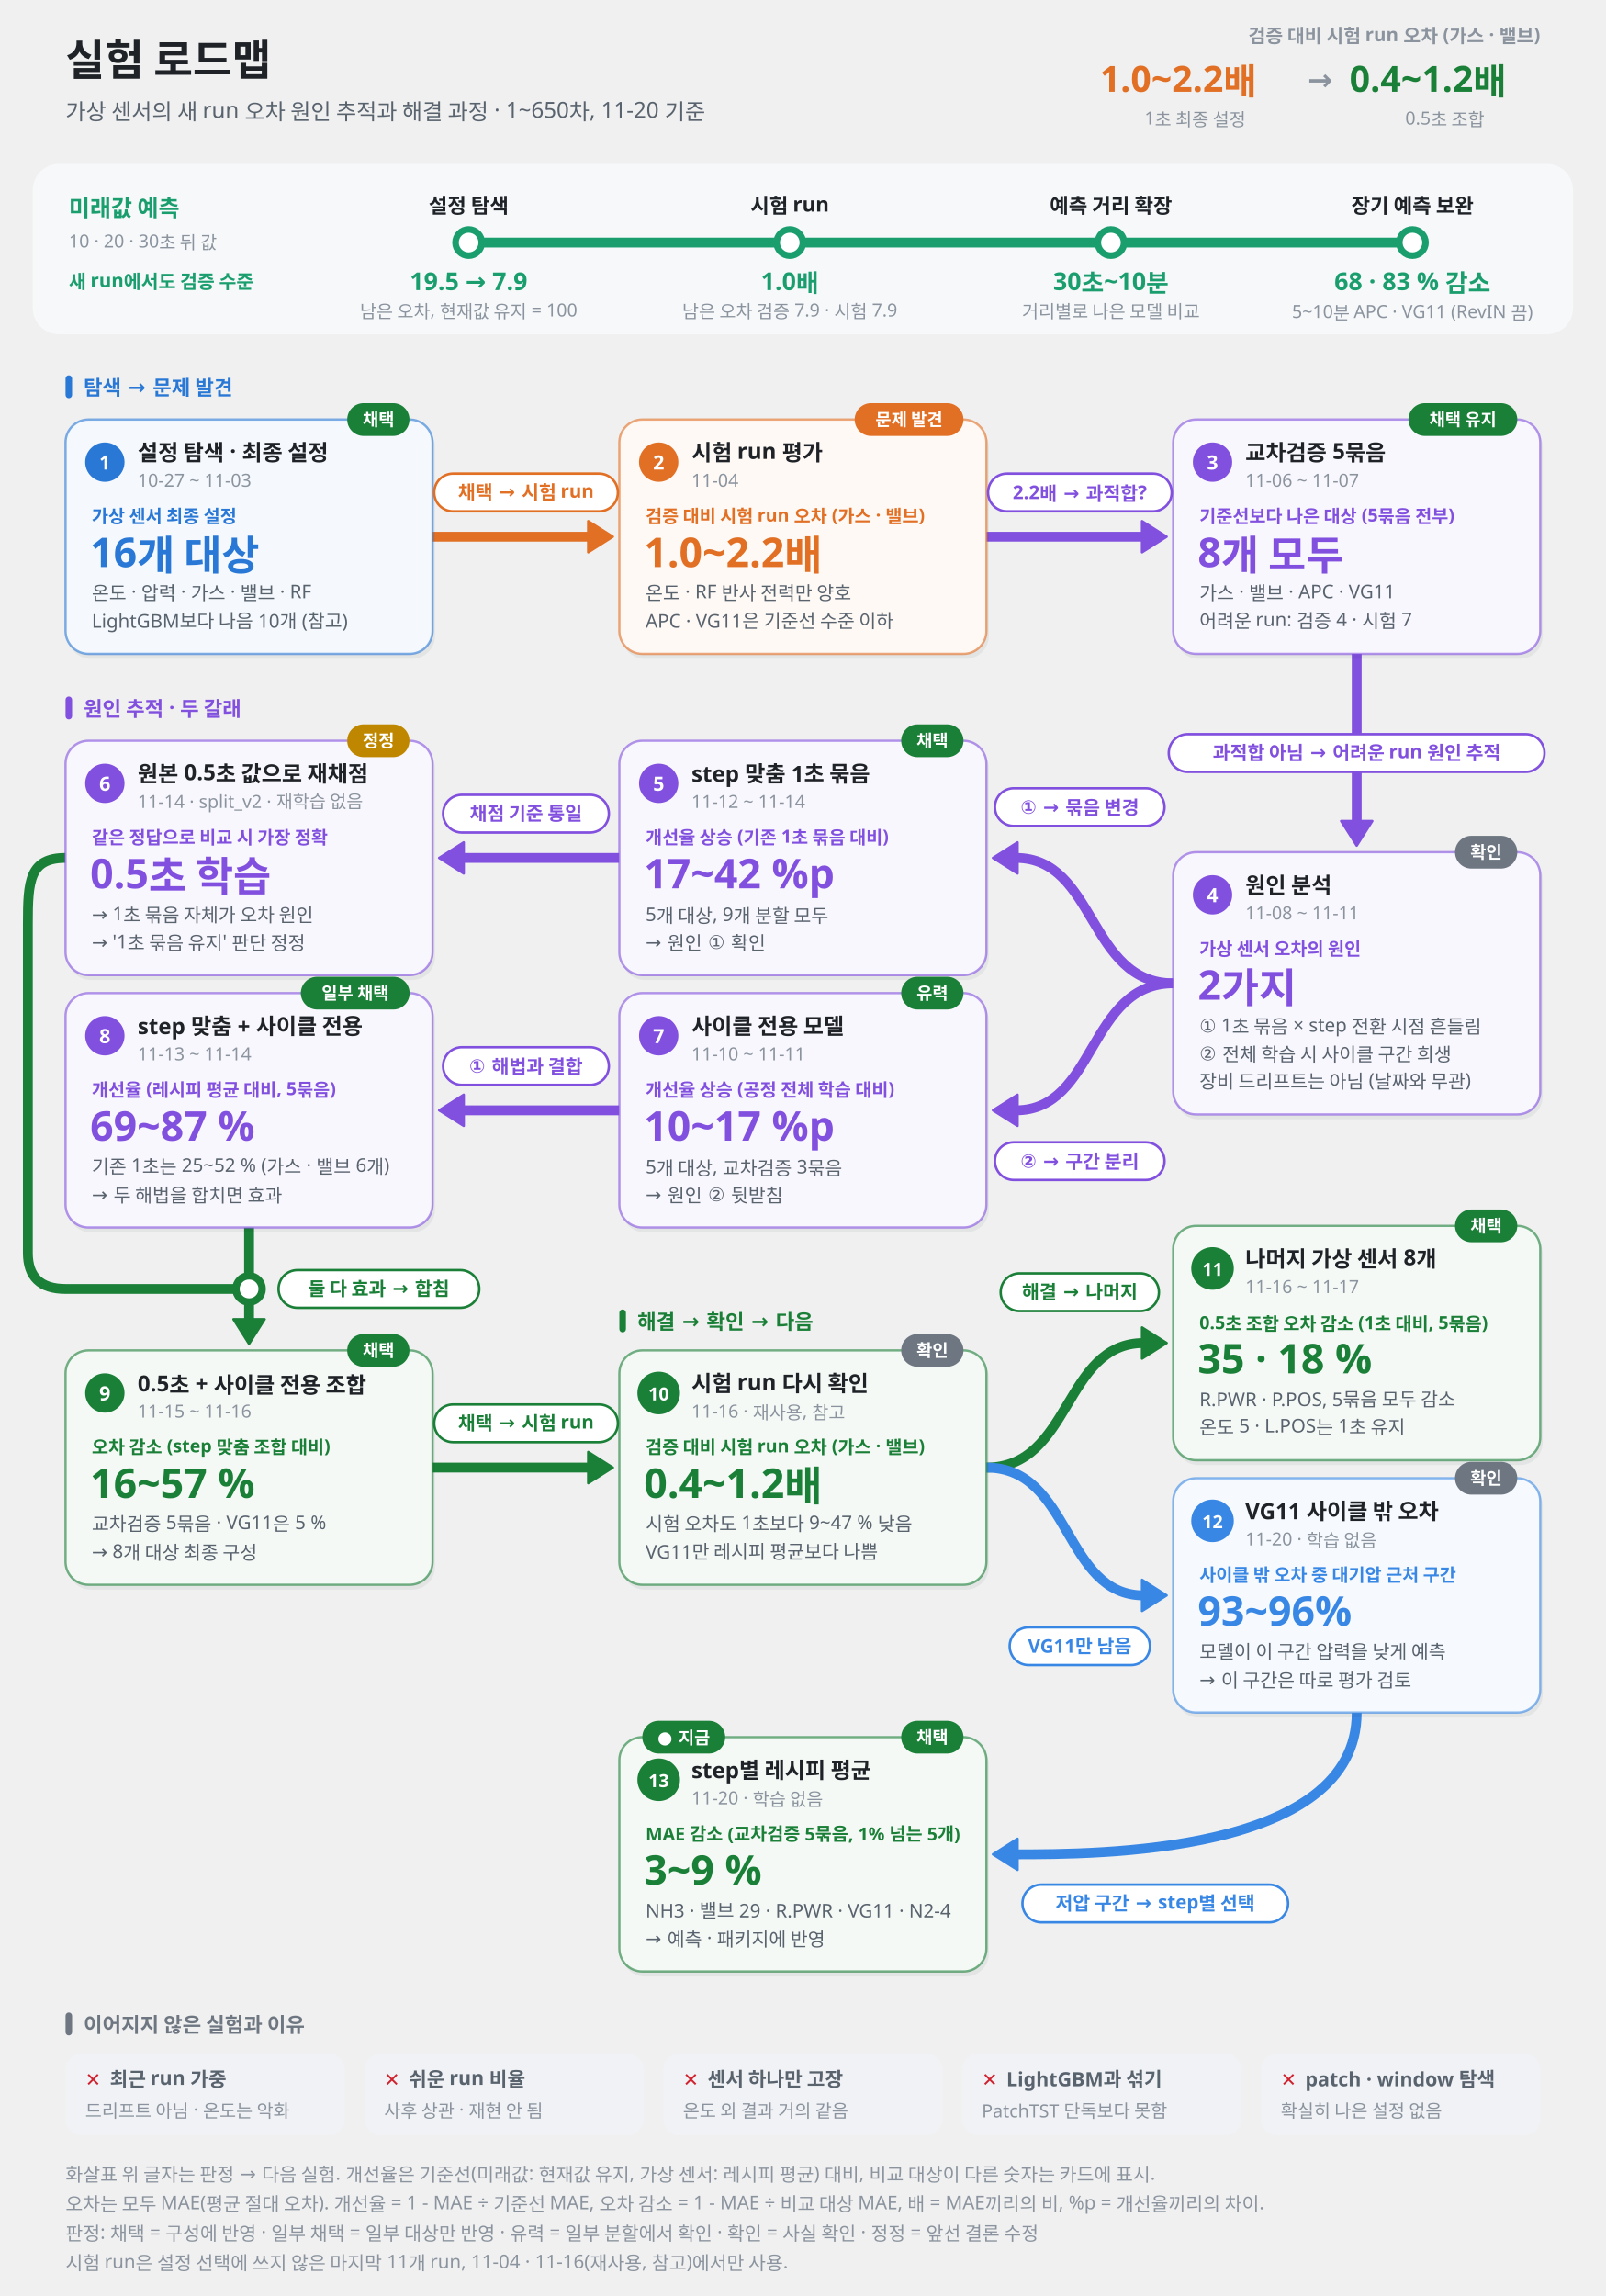
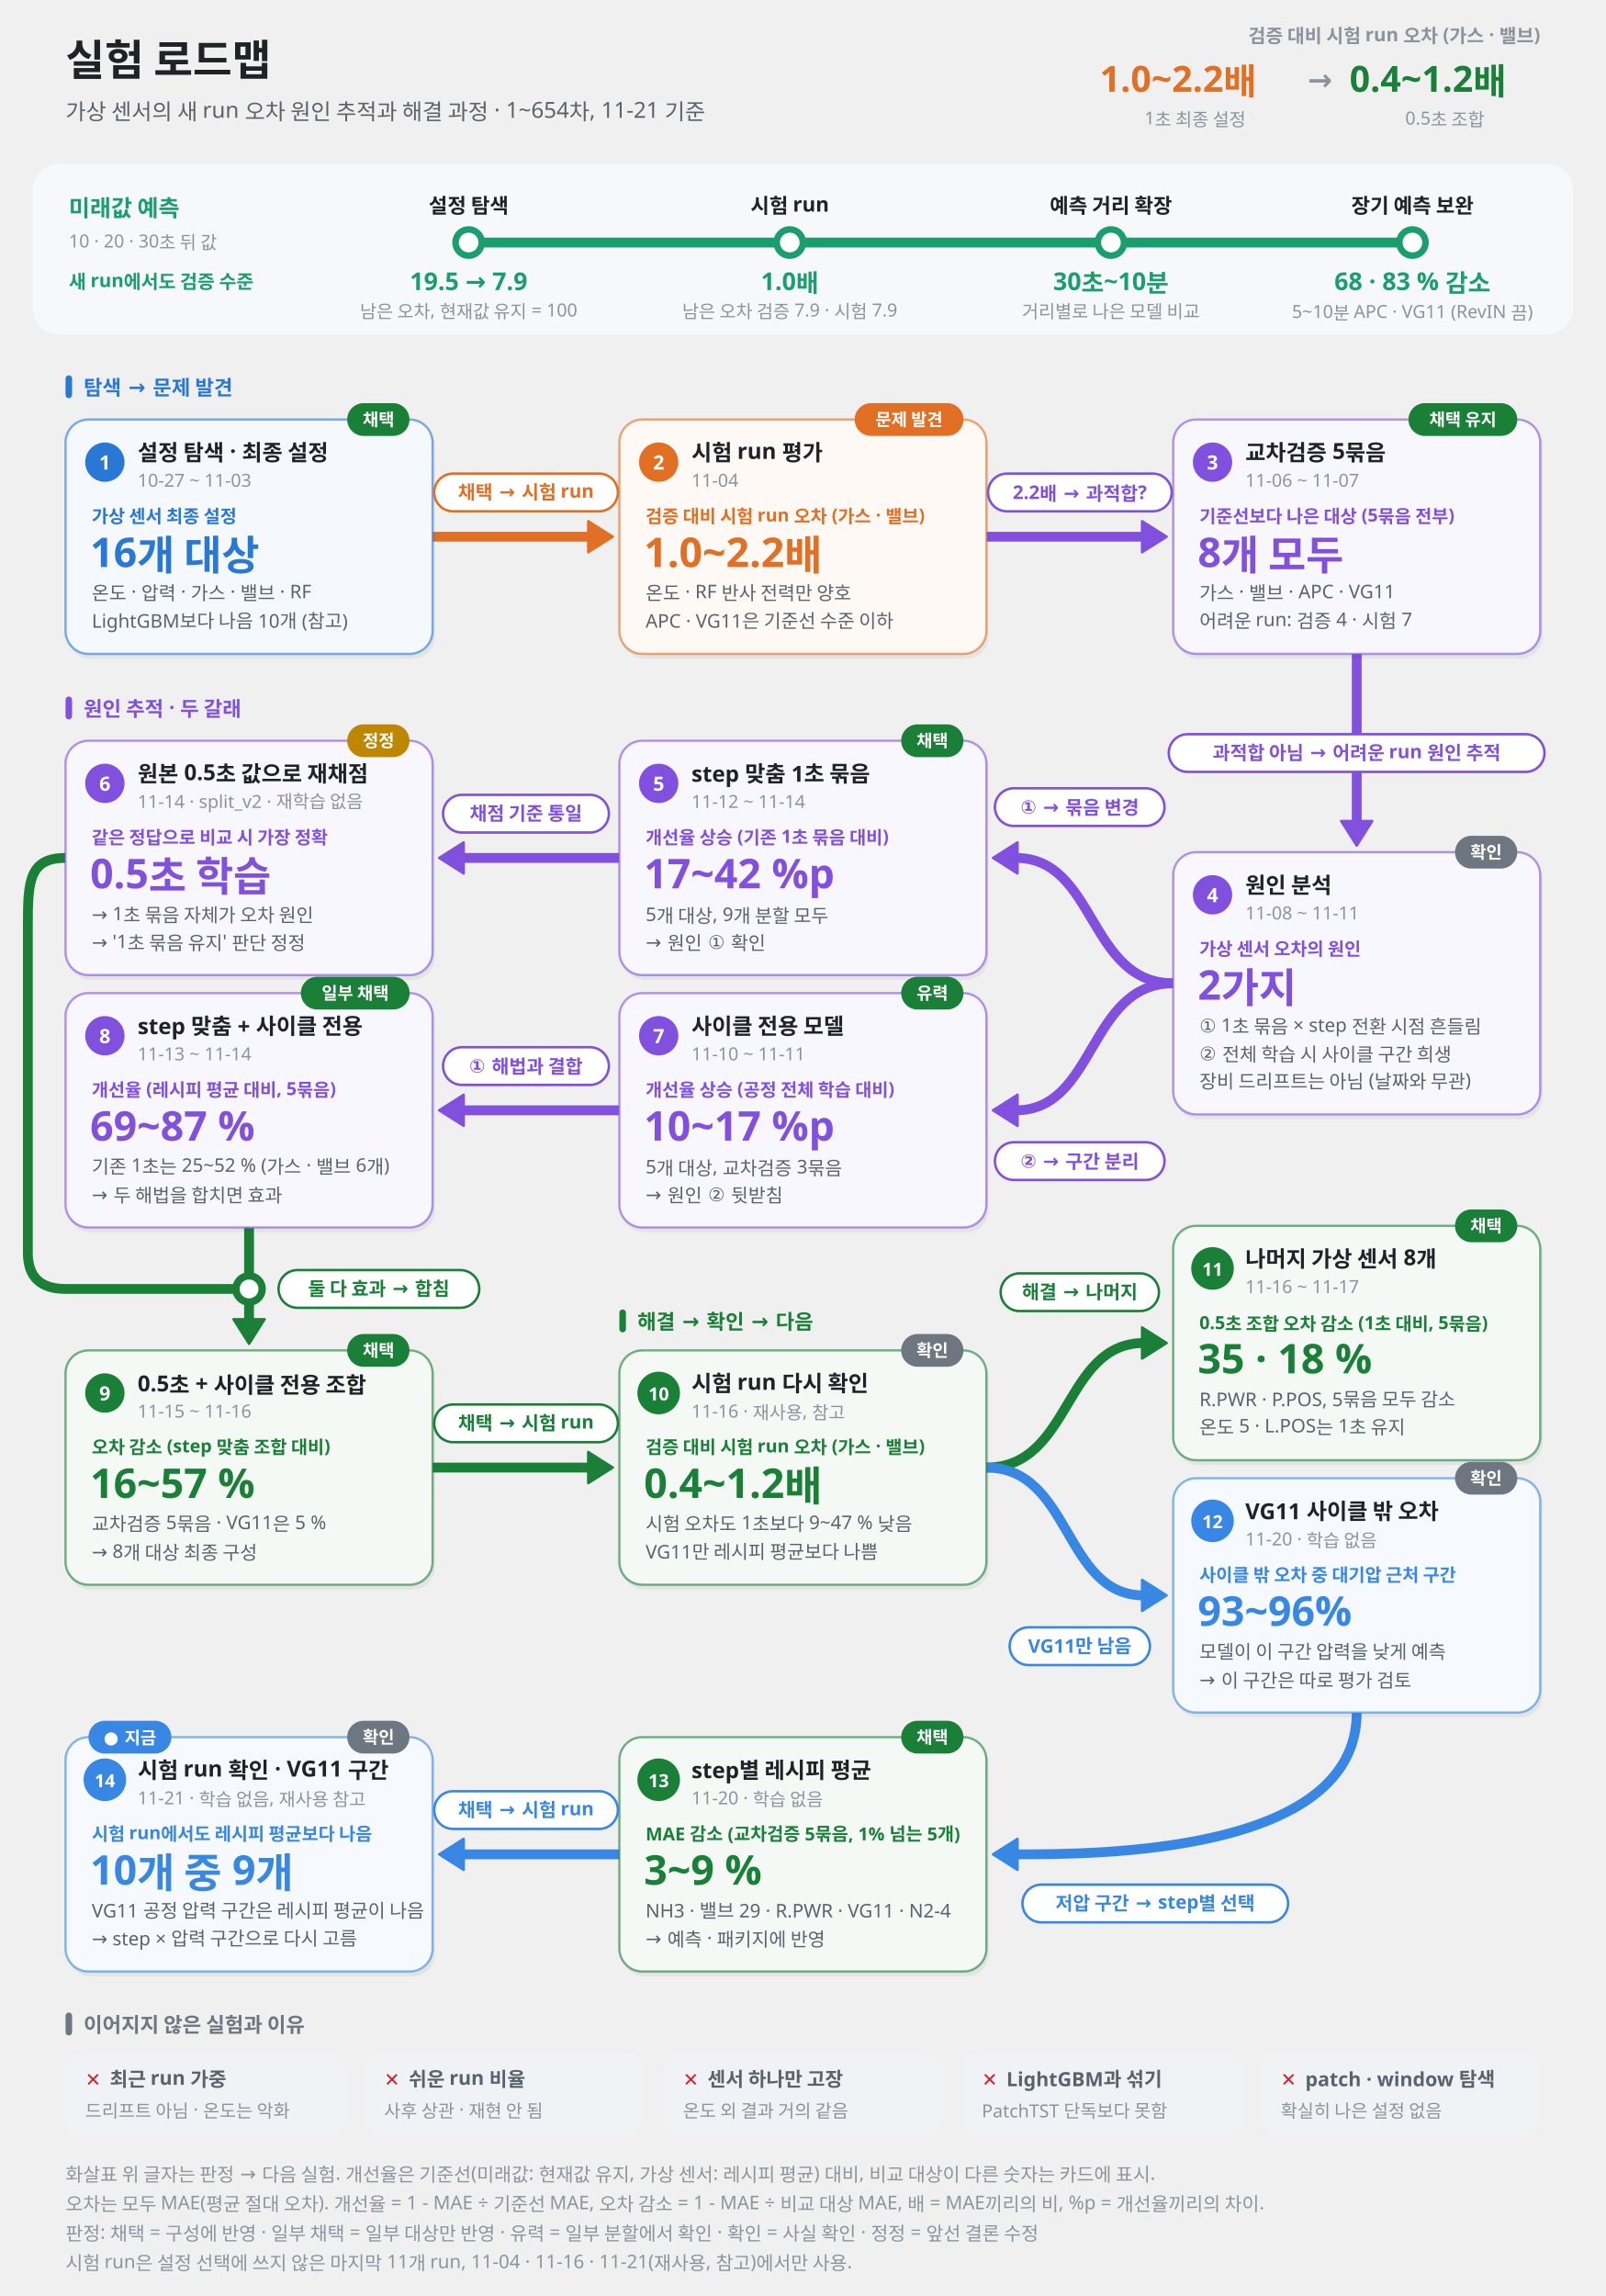
- <svg xmlns="http://www.w3.org/2000/svg" width="980" height="1401" viewBox="0 0 980 1401" role="img" aria-label="실험 로드맵: 가상 센서의 검증 대비 시험 run 오차를 1.0~2.2배에서 0.4~1.2배로 줄이기까지 (1~650차)" font-family="'Pretendard','Apple SD Gothic Neo','Malgun Gothic','Noto Sans KR',system-ui,sans-serif">
+ <svg xmlns="http://www.w3.org/2000/svg" width="980" height="1401" viewBox="0 0 980 1401" role="img" aria-label="실험 로드맵: 가상 센서의 검증 대비 시험 run 오차를 1.0~2.2배에서 0.4~1.2배로 줄이기까지 (1~654차)" font-family="'Pretendard','Apple SD Gothic Neo','Malgun Gothic','Noto Sans KR',system-ui,sans-serif">
  <text x="40.0" y="46.0" font-size="26" font-weight="800" fill="#1f2328" text-anchor="start">실험 로드맵</text>
-   <text x="40.0" y="73.0" font-size="13.5" font-weight="400" fill="#59636e" text-anchor="start">가상 센서의 새 run 오차 원인 추적과 해결 과정 · 1~650차, 11-20 기준</text>
+   <text x="40.0" y="73.0" font-size="13.5" font-weight="400" fill="#59636e" text-anchor="start">가상 센서의 새 run 오차 원인 추적과 해결 과정 · 1~654차, 11-21 기준</text>
  <text x="940.0" y="26.0" font-size="11.5" font-weight="700" fill="#8b949e" text-anchor="end">검증 대비 시험 run 오차 (가스 · 밸브)</text>
  <text x="671.2" y="56.0" font-size="22" font-weight="800" fill="#e16f24" text-anchor="start">1.0~2.2배</text>
  <text x="805.6" y="55.0" font-size="18" font-weight="700" fill="#8b949e" text-anchor="middle">→</text>
  <text x="823.6" y="56.0" font-size="22" font-weight="800" fill="#1a7f37" text-anchor="start">0.4~1.2배</text>
  <text x="729.4" y="76.0" font-size="11" font-weight="400" fill="#8b949e" text-anchor="middle">1초 최종 설정</text>
  <text x="881.8" y="76.0" font-size="11" font-weight="400" fill="#8b949e" text-anchor="middle">0.5초 조합</text>
  <rect x="20" y="100" width="940" height="104" rx="16" fill="#f6f8fa" />
  <text x="42.0" y="132.0" font-size="14" font-weight="800" fill="#1a9e6e" text-anchor="start">미래값 예측</text>
  <text x="42.0" y="151.0" font-size="11" font-weight="400" fill="#8b949e" text-anchor="start">10 · 20 · 30초 뒤 값</text>
  <text x="42.0" y="176.0" font-size="11.5" font-weight="700" fill="#1a9e6e" text-anchor="start">새 run에서도 검증 수준</text>
  <line x1="286" y1="148" x2="862" y2="148" stroke="#1a9e6e" stroke-width="6" stroke-linecap="round" />
  <circle cx="286" cy="148" r="8" fill="#ffffff" stroke="#1a9e6e" stroke-width="4" />
  <text x="286.0" y="130.0" font-size="12.5" font-weight="700" fill="#1f2328" text-anchor="middle">설정 탐색</text>
  <text x="286.0" y="177.0" font-size="15" font-weight="800" fill="#1a9e6e" text-anchor="middle">19.5 → 7.9</text>
  <text x="286.0" y="194.0" font-size="11" font-weight="400" fill="#8b949e" text-anchor="middle">남은 오차, 현재값 유지 = 100</text>
  <circle cx="482" cy="148" r="8" fill="#ffffff" stroke="#1a9e6e" stroke-width="4" />
  <text x="482.0" y="130.0" font-size="12.5" font-weight="700" fill="#1f2328" text-anchor="middle">시험 run</text>
  <text x="482.0" y="177.0" font-size="15" font-weight="800" fill="#1a9e6e" text-anchor="middle">1.0배</text>
  <text x="482.0" y="194.0" font-size="11" font-weight="400" fill="#8b949e" text-anchor="middle">남은 오차 검증 7.9 · 시험 7.9</text>
  <circle cx="678" cy="148" r="8" fill="#ffffff" stroke="#1a9e6e" stroke-width="4" />
  <text x="678.0" y="130.0" font-size="12.5" font-weight="700" fill="#1f2328" text-anchor="middle">예측 거리 확장</text>
  <text x="678.0" y="177.0" font-size="15" font-weight="800" fill="#1a9e6e" text-anchor="middle">30초~10분</text>
  <text x="678.0" y="194.0" font-size="11" font-weight="400" fill="#8b949e" text-anchor="middle">거리별로 나은 모델 비교</text>
  <circle cx="862" cy="148" r="8" fill="#ffffff" stroke="#1a9e6e" stroke-width="4" />
  <text x="862.0" y="130.0" font-size="12.5" font-weight="700" fill="#1f2328" text-anchor="middle">장기 예측 보완</text>
  <text x="862.0" y="177.0" font-size="15" font-weight="800" fill="#1a9e6e" text-anchor="middle">68 · 83 % 감소</text>
  <text x="862.0" y="194.0" font-size="11" font-weight="400" fill="#8b949e" text-anchor="middle">5~10분 APC · VG11 (RevIN 끔)</text>
  <rect x="40" y="229" width="4" height="14" rx="2" fill="#2a78d6" />
  <text x="51.0" y="241.0" font-size="12.5" font-weight="800" fill="#2a78d6" text-anchor="start">탐색 → 문제 발견</text>
  <rect x="40" y="425" width="4" height="14" rx="2" fill="#8250df" />
  <text x="51.0" y="437.0" font-size="12.5" font-weight="800" fill="#8250df" text-anchor="start">원인 추적 · 두 갈래</text>
  <rect x="378" y="799" width="4" height="14" rx="2" fill="#1a7f37" />
  <text x="389.0" y="811.0" font-size="12.5" font-weight="800" fill="#1a7f37" text-anchor="start">해결 → 확인 → 다음</text>
  <path d="M264,327.5 L360,327.5" fill="none" stroke="#e16f24" stroke-width="6" stroke-linejoin="round" stroke-linecap="butt" />
  <polygon points="374,327.5 359.0,337.0 359.0,318.0" fill="#e16f24" stroke="#e16f24" stroke-width="1.5" stroke-linejoin="round" />
  <path d="M602,327.5 L698,327.5" fill="none" stroke="#8250df" stroke-width="6" stroke-linejoin="round" stroke-linecap="butt" />
  <polygon points="712,327.5 697.0,337.0 697.0,318.0" fill="#8250df" stroke="#8250df" stroke-width="1.5" stroke-linejoin="round" />
  <path d="M828.0,399 L828.0,502" fill="none" stroke="#8250df" stroke-width="6" stroke-linejoin="round" stroke-linecap="butt" />
  <polygon points="828.0,516 818.5,501.0 837.5,501.0" fill="#8250df" stroke="#8250df" stroke-width="1.5" stroke-linejoin="round" />
  <path d="M716,600.0 C664,600.0 669,523.5 620,523.5" fill="none" stroke="#8250df" stroke-width="6" stroke-linejoin="round" stroke-linecap="butt" />
  <polygon points="606,523.5 621.0,514.0 621.0,533.0" fill="#8250df" stroke="#8250df" stroke-width="1.5" stroke-linejoin="round" />
  <path d="M378,523.5 L282,523.5" fill="none" stroke="#8250df" stroke-width="6" stroke-linejoin="round" stroke-linecap="butt" />
  <polygon points="268,523.5 283.0,514.0 283.0,533.0" fill="#8250df" stroke="#8250df" stroke-width="1.5" stroke-linejoin="round" />
  <path d="M716,600.0 C664,600.0 669,677.5 620,677.5" fill="none" stroke="#8250df" stroke-width="6" stroke-linejoin="round" stroke-linecap="butt" />
  <polygon points="606,677.5 621.0,668.0 621.0,687.0" fill="#8250df" stroke="#8250df" stroke-width="1.5" stroke-linejoin="round" />
  <path d="M378,677.5 L282,677.5" fill="none" stroke="#8250df" stroke-width="6" stroke-linejoin="round" stroke-linecap="butt" />
  <polygon points="268,677.5 283.0,668.0 283.0,687.0" fill="#8250df" stroke="#8250df" stroke-width="1.5" stroke-linejoin="round" />
  <path d="M40,523.5 C18,523.5 17,537.5 17,563.5 L17,764.5 Q17,786.5 40,786.5 L152.0,786.5" fill="none" stroke="#1a7f37" stroke-width="6" stroke-linejoin="round" stroke-linecap="butt" />
  <path d="M152.0,749 L152.0,806" fill="none" stroke="#1a7f37" stroke-width="6" stroke-linejoin="round" stroke-linecap="butt" />
  <polygon points="152.0,820 142.5,805.0 161.5,805.0" fill="#1a7f37" stroke="#1a7f37" stroke-width="1.5" stroke-linejoin="round" />
  <circle cx="152.0" cy="786.5" r="8" fill="#ffffff" stroke="#1a7f37" stroke-width="4.5" />
  <path d="M264,895.5 L360,895.5" fill="none" stroke="#1a7f37" stroke-width="6" stroke-linejoin="round" stroke-linecap="butt" />
  <polygon points="374,895.5 359.0,905.0 359.0,886.0" fill="#1a7f37" stroke="#1a7f37" stroke-width="1.5" stroke-linejoin="round" />
  <path d="M602,895.5 C654,895.5 649,819.5 698,819.5" fill="none" stroke="#1a7f37" stroke-width="6" stroke-linejoin="round" stroke-linecap="butt" />
  <polygon points="712,819.5 697.0,829.0 697.0,810.0" fill="#1a7f37" stroke="#1a7f37" stroke-width="1.5" stroke-linejoin="round" />
  <path d="M602,895.5 C654,895.5 649,973.5 698,973.5" fill="none" stroke="#3987e5" stroke-width="6" stroke-linejoin="round" stroke-linecap="butt" />
  <polygon points="712,973.5 697.0,983.0 697.0,964.0" fill="#3987e5" stroke="#3987e5" stroke-width="1.5" stroke-linejoin="round" />
  <path d="M828.0,1045 C828.0,1131.5 669,1131.5 620,1131.5" fill="none" stroke="#3987e5" stroke-width="6" stroke-linejoin="round" stroke-linecap="butt" />
  <polygon points="606,1131.5 621.0,1122.0 621.0,1141.0" fill="#3987e5" stroke="#3987e5" stroke-width="1.5" stroke-linejoin="round" />
+   <path d="M378,1131.5 L282,1131.5" fill="none" stroke="#3987e5" stroke-width="6" stroke-linejoin="round" stroke-linecap="butt" />
+   <polygon points="268,1131.5 283.0,1122.0 283.0,1141.0" fill="#3987e5" stroke="#3987e5" stroke-width="1.5" stroke-linejoin="round" />
  <rect x="41.5" y="259" width="224" height="143" rx="14" fill="#1f2328" fill-opacity="0.06" />
  <rect x="40" y="256" width="224" height="143" rx="14" fill="#ffffff" stroke="#2a78d6" stroke-opacity="0.6" stroke-width="1.4" />
  <rect x="40" y="256" width="224" height="143" rx="14" fill="#2a78d6" fill-opacity="0.045" />
  <circle cx="64" cy="282" r="12" fill="#2a78d6" />
  <text x="64.0" y="286.5" font-size="12" font-weight="800" fill="#ffffff" text-anchor="middle">1</text>
  <text x="84.0" y="281.0" font-size="13.5" font-weight="700" fill="#1f2328" text-anchor="start">설정 탐색 · 최종 설정</text>
  <text x="84.0" y="297.0" font-size="11" font-weight="400" fill="#8b949e" text-anchor="start">10-27 ~ 11-03</text>
  <text x="56.0" y="319.0" font-size="11" font-weight="700" fill="#2a78d6" text-anchor="start">가상 센서 최종 설정</text>
  <text x="55.0" y="346.0" font-size="25" font-weight="800" fill="#2a78d6" text-anchor="start">16개 대상</text>
  <text x="56.0" y="366.0" font-size="11.5" font-weight="400" fill="#59636e" text-anchor="start">온도 · 압력 · 가스 · 밸브 · RF</text>
  <text x="56.0" y="383.0" font-size="11.5" font-weight="400" fill="#59636e" text-anchor="start">LightGBM보다 나음 10개 (참고)</text>
  <rect x="211.9" y="246" width="38.0" height="20" rx="10" fill="#1a7f37" />
  <text x="231.0" y="259.8" font-size="10.5" font-weight="700" fill="#ffffff" text-anchor="middle">채택</text>
  <rect x="379.5" y="259" width="224" height="143" rx="14" fill="#1f2328" fill-opacity="0.06" />
  <rect x="378" y="256" width="224" height="143" rx="14" fill="#ffffff" stroke="#e16f24" stroke-opacity="0.6" stroke-width="1.4" />
  <rect x="378" y="256" width="224" height="143" rx="14" fill="#e16f24" fill-opacity="0.045" />
  <circle cx="402" cy="282" r="12" fill="#e16f24" />
  <text x="402.0" y="286.5" font-size="12" font-weight="800" fill="#ffffff" text-anchor="middle">2</text>
  <text x="422.0" y="281.0" font-size="13.5" font-weight="700" fill="#1f2328" text-anchor="start">시험 run 평가</text>
  <text x="422.0" y="297.0" font-size="11" font-weight="400" fill="#8b949e" text-anchor="start">11-04</text>
  <text x="394.0" y="319.0" font-size="11" font-weight="700" fill="#e16f24" text-anchor="start">검증 대비 시험 run 오차 (가스 · 밸브)</text>
  <text x="393.0" y="346.0" font-size="25" font-weight="800" fill="#e16f24" text-anchor="start">1.0~2.2배</text>
  <text x="394.0" y="366.0" font-size="11.5" font-weight="400" fill="#59636e" text-anchor="start">온도 · RF 반사 전력만 양호</text>
  <text x="394.0" y="383.0" font-size="11.5" font-weight="400" fill="#59636e" text-anchor="start">APC · VG11은 기준선 수준 이하</text>
  <rect x="521.6" y="246" width="66.4" height="20" rx="10" fill="#e16f24" />
  <text x="554.8" y="259.8" font-size="10.5" font-weight="700" fill="#ffffff" text-anchor="middle">문제 발견</text>
  <rect x="717.5" y="259" width="224" height="143" rx="14" fill="#1f2328" fill-opacity="0.06" />
  <rect x="716" y="256" width="224" height="143" rx="14" fill="#ffffff" stroke="#8250df" stroke-opacity="0.6" stroke-width="1.4" />
  <rect x="716" y="256" width="224" height="143" rx="14" fill="#8250df" fill-opacity="0.045" />
  <circle cx="740" cy="282" r="12" fill="#8250df" />
  <text x="740.0" y="286.5" font-size="12" font-weight="800" fill="#ffffff" text-anchor="middle">3</text>
  <text x="760.0" y="281.0" font-size="13.5" font-weight="700" fill="#1f2328" text-anchor="start">교차검증 5묶음</text>
  <text x="760.0" y="297.0" font-size="11" font-weight="400" fill="#8b949e" text-anchor="start">11-06 ~ 11-07</text>
  <text x="732.0" y="319.0" font-size="11" font-weight="700" fill="#8250df" text-anchor="start">기준선보다 나은 대상 (5묶음 전부)</text>
  <text x="731.0" y="346.0" font-size="25" font-weight="800" fill="#8250df" text-anchor="start">8개 모두</text>
  <text x="732.0" y="366.0" font-size="11.5" font-weight="400" fill="#59636e" text-anchor="start">가스 · 밸브 · APC · VG11</text>
  <text x="732.0" y="383.0" font-size="11.5" font-weight="400" fill="#59636e" text-anchor="start">어려운 run: 검증 4 · 시험 7</text>
  <rect x="859.6" y="246" width="66.4" height="20" rx="10" fill="#1a7f37" />
  <text x="892.8" y="259.8" font-size="10.5" font-weight="700" fill="#ffffff" text-anchor="middle">채택 유지</text>
  <rect x="717.5" y="523" width="224" height="160" rx="14" fill="#1f2328" fill-opacity="0.06" />
  <rect x="716" y="520" width="224" height="160" rx="14" fill="#ffffff" stroke="#8250df" stroke-opacity="0.6" stroke-width="1.4" />
  <rect x="716" y="520" width="224" height="160" rx="14" fill="#8250df" fill-opacity="0.045" />
  <circle cx="740" cy="546" r="12" fill="#8250df" />
  <text x="740.0" y="550.5" font-size="12" font-weight="800" fill="#ffffff" text-anchor="middle">4</text>
  <text x="760.0" y="545.0" font-size="13.5" font-weight="700" fill="#1f2328" text-anchor="start">원인 분석</text>
  <text x="760.0" y="561.0" font-size="11" font-weight="400" fill="#8b949e" text-anchor="start">11-08 ~ 11-11</text>
  <text x="732.0" y="583.0" font-size="11" font-weight="700" fill="#8250df" text-anchor="start">가상 센서 오차의 원인</text>
  <text x="731.0" y="610.0" font-size="25" font-weight="800" fill="#8250df" text-anchor="start">2가지</text>
  <text x="732.0" y="630.0" font-size="11.5" font-weight="400" fill="#59636e" text-anchor="start">① 1초 묶음 × step 전환 시점 흔들림</text>
  <text x="732.0" y="647.0" font-size="11.5" font-weight="400" fill="#59636e" text-anchor="start">② 전체 학습 시 사이클 구간 희생</text>
  <text x="732.0" y="664.0" font-size="11.5" font-weight="400" fill="#59636e" text-anchor="start">장비 드리프트는 아님 (날짜와 무관)</text>
  <rect x="888.0" y="510" width="38.0" height="20" rx="10" fill="#6e7781" />
  <text x="907.0" y="523.8" font-size="10.5" font-weight="700" fill="#ffffff" text-anchor="middle">확인</text>
  <rect x="379.5" y="455" width="224" height="143" rx="14" fill="#1f2328" fill-opacity="0.06" />
  <rect x="378" y="452" width="224" height="143" rx="14" fill="#ffffff" stroke="#8250df" stroke-opacity="0.6" stroke-width="1.4" />
  <rect x="378" y="452" width="224" height="143" rx="14" fill="#8250df" fill-opacity="0.045" />
  <circle cx="402" cy="478" r="12" fill="#8250df" />
  <text x="402.0" y="482.5" font-size="12" font-weight="800" fill="#ffffff" text-anchor="middle">5</text>
  <text x="422.0" y="477.0" font-size="13.5" font-weight="700" fill="#1f2328" text-anchor="start">step 맞춤 1초 묶음</text>
  <text x="422.0" y="493.0" font-size="11" font-weight="400" fill="#8b949e" text-anchor="start">11-12 ~ 11-14</text>
  <text x="394.0" y="515.0" font-size="11" font-weight="700" fill="#8250df" text-anchor="start">개선율 상승 (기존 1초 묶음 대비)</text>
  <text x="393.0" y="542.0" font-size="25" font-weight="800" fill="#8250df" text-anchor="start">17~42 %p</text>
  <text x="394.0" y="562.0" font-size="11.5" font-weight="400" fill="#59636e" text-anchor="start">5개 대상, 9개 분할 모두</text>
  <text x="394.0" y="579.0" font-size="11.5" font-weight="400" fill="#59636e" text-anchor="start">→ 원인 ① 확인</text>
  <rect x="550.0" y="442" width="38.0" height="20" rx="10" fill="#1a7f37" />
  <text x="569.0" y="455.8" font-size="10.5" font-weight="700" fill="#ffffff" text-anchor="middle">채택</text>
  <rect x="41.5" y="455" width="224" height="143" rx="14" fill="#1f2328" fill-opacity="0.06" />
  <rect x="40" y="452" width="224" height="143" rx="14" fill="#ffffff" stroke="#8250df" stroke-opacity="0.6" stroke-width="1.4" />
  <rect x="40" y="452" width="224" height="143" rx="14" fill="#8250df" fill-opacity="0.045" />
  <circle cx="64" cy="478" r="12" fill="#8250df" />
  <text x="64.0" y="482.5" font-size="12" font-weight="800" fill="#ffffff" text-anchor="middle">6</text>
  <text x="84.0" y="477.0" font-size="13.5" font-weight="700" fill="#1f2328" text-anchor="start">원본 0.5초 값으로 재채점</text>
  <text x="84.0" y="493.0" font-size="11" font-weight="400" fill="#8b949e" text-anchor="start">11-14 · split_v2 · 재학습 없음</text>
  <text x="56.0" y="515.0" font-size="11" font-weight="700" fill="#8250df" text-anchor="start">같은 정답으로 비교 시 가장 정확</text>
  <text x="55.0" y="542.0" font-size="25" font-weight="800" fill="#8250df" text-anchor="start">0.5초 학습</text>
  <text x="56.0" y="562.0" font-size="11.5" font-weight="400" fill="#59636e" text-anchor="start">→ 1초 묶음 자체가 오차 원인</text>
  <text x="56.0" y="579.0" font-size="11.5" font-weight="400" fill="#59636e" text-anchor="start">→ '1초 묶음 유지' 판단 정정</text>
  <rect x="211.9" y="442" width="38.0" height="20" rx="10" fill="#bf8700" />
  <text x="231.0" y="455.8" font-size="10.5" font-weight="700" fill="#ffffff" text-anchor="middle">정정</text>
  <rect x="379.5" y="609" width="224" height="143" rx="14" fill="#1f2328" fill-opacity="0.06" />
  <rect x="378" y="606" width="224" height="143" rx="14" fill="#ffffff" stroke="#8250df" stroke-opacity="0.6" stroke-width="1.4" />
  <rect x="378" y="606" width="224" height="143" rx="14" fill="#8250df" fill-opacity="0.045" />
  <circle cx="402" cy="632" r="12" fill="#8250df" />
  <text x="402.0" y="636.5" font-size="12" font-weight="800" fill="#ffffff" text-anchor="middle">7</text>
  <text x="422.0" y="631.0" font-size="13.5" font-weight="700" fill="#1f2328" text-anchor="start">사이클 전용 모델</text>
  <text x="422.0" y="647.0" font-size="11" font-weight="400" fill="#8b949e" text-anchor="start">11-10 ~ 11-11</text>
  <text x="394.0" y="669.0" font-size="11" font-weight="700" fill="#8250df" text-anchor="start">개선율 상승 (공정 전체 학습 대비)</text>
  <text x="393.0" y="696.0" font-size="25" font-weight="800" fill="#8250df" text-anchor="start">10~17 %p</text>
  <text x="394.0" y="716.0" font-size="11.5" font-weight="400" fill="#59636e" text-anchor="start">5개 대상, 교차검증 3묶음</text>
  <text x="394.0" y="733.0" font-size="11.5" font-weight="400" fill="#59636e" text-anchor="start">→ 원인 ② 뒷받침</text>
  <rect x="550.0" y="596" width="38.0" height="20" rx="10" fill="#1a7f37" />
  <text x="569.0" y="609.8" font-size="10.5" font-weight="700" fill="#ffffff" text-anchor="middle">유력</text>
  <rect x="41.5" y="609" width="224" height="143" rx="14" fill="#1f2328" fill-opacity="0.06" />
  <rect x="40" y="606" width="224" height="143" rx="14" fill="#ffffff" stroke="#8250df" stroke-opacity="0.6" stroke-width="1.4" />
  <rect x="40" y="606" width="224" height="143" rx="14" fill="#8250df" fill-opacity="0.045" />
  <circle cx="64" cy="632" r="12" fill="#8250df" />
  <text x="64.0" y="636.5" font-size="12" font-weight="800" fill="#ffffff" text-anchor="middle">8</text>
  <text x="84.0" y="631.0" font-size="13.5" font-weight="700" fill="#1f2328" text-anchor="start">step 맞춤 + 사이클 전용</text>
  <text x="84.0" y="647.0" font-size="11" font-weight="400" fill="#8b949e" text-anchor="start">11-13 ~ 11-14</text>
  <text x="56.0" y="669.0" font-size="11" font-weight="700" fill="#8250df" text-anchor="start">개선율 (레시피 평균 대비, 5묶음)</text>
  <text x="55.0" y="696.0" font-size="25" font-weight="800" fill="#8250df" text-anchor="start">69~87 %</text>
  <text x="56.0" y="716.0" font-size="11.5" font-weight="400" fill="#59636e" text-anchor="start">기존 1초는 25~52 % (가스 · 밸브 6개)</text>
  <text x="56.0" y="733.0" font-size="11.5" font-weight="400" fill="#59636e" text-anchor="start">→ 두 해법을 합치면 효과</text>
  <rect x="183.6" y="596" width="66.4" height="20" rx="10" fill="#1a7f37" />
  <text x="216.8" y="609.8" font-size="10.5" font-weight="700" fill="#ffffff" text-anchor="middle">일부 채택</text>
  <rect x="41.5" y="827" width="224" height="143" rx="14" fill="#1f2328" fill-opacity="0.06" />
  <rect x="40" y="824" width="224" height="143" rx="14" fill="#ffffff" stroke="#1a7f37" stroke-opacity="0.6" stroke-width="1.4" />
  <rect x="40" y="824" width="224" height="143" rx="14" fill="#1a7f37" fill-opacity="0.045" />
  <circle cx="64" cy="850" r="12" fill="#1a7f37" />
  <text x="64.0" y="854.5" font-size="12" font-weight="800" fill="#ffffff" text-anchor="middle">9</text>
  <text x="84.0" y="849.0" font-size="13.5" font-weight="700" fill="#1f2328" text-anchor="start">0.5초 + 사이클 전용 조합</text>
  <text x="84.0" y="865.0" font-size="11" font-weight="400" fill="#8b949e" text-anchor="start">11-15 ~ 11-16</text>
  <text x="56.0" y="887.0" font-size="11" font-weight="700" fill="#1a7f37" text-anchor="start">오차 감소 (step 맞춤 조합 대비)</text>
  <text x="55.0" y="914.0" font-size="25" font-weight="800" fill="#1a7f37" text-anchor="start">16~57 %</text>
  <text x="56.0" y="934.0" font-size="11.5" font-weight="400" fill="#59636e" text-anchor="start">교차검증 5묶음 · VG11은 5 %</text>
  <text x="56.0" y="951.0" font-size="11.5" font-weight="400" fill="#59636e" text-anchor="start">→ 8개 대상 최종 구성</text>
  <rect x="211.9" y="814" width="38.0" height="20" rx="10" fill="#1a7f37" />
  <text x="231.0" y="827.8" font-size="10.5" font-weight="700" fill="#ffffff" text-anchor="middle">채택</text>
  <rect x="379.5" y="827" width="224" height="143" rx="14" fill="#1f2328" fill-opacity="0.06" />
  <rect x="378" y="824" width="224" height="143" rx="14" fill="#ffffff" stroke="#1a7f37" stroke-opacity="0.6" stroke-width="1.4" />
  <rect x="378" y="824" width="224" height="143" rx="14" fill="#1a7f37" fill-opacity="0.045" />
  <circle cx="402" cy="850" r="13" fill="#1a7f37" />
  <text x="402.0" y="854.5" font-size="11" font-weight="800" fill="#ffffff" text-anchor="middle">10</text>
  <text x="422.0" y="849.0" font-size="13.5" font-weight="700" fill="#1f2328" text-anchor="start">시험 run 다시 확인</text>
  <text x="422.0" y="865.0" font-size="11" font-weight="400" fill="#8b949e" text-anchor="start">11-16 · 재사용, 참고</text>
  <text x="394.0" y="887.0" font-size="11" font-weight="700" fill="#1a7f37" text-anchor="start">검증 대비 시험 run 오차 (가스 · 밸브)</text>
  <text x="393.0" y="914.0" font-size="25" font-weight="800" fill="#1a7f37" text-anchor="start">0.4~1.2배</text>
  <text x="394.0" y="934.0" font-size="11.5" font-weight="400" fill="#59636e" text-anchor="start">시험 오차도 1초보다 9~47 % 낮음</text>
  <text x="394.0" y="951.0" font-size="11.5" font-weight="400" fill="#59636e" text-anchor="start">VG11만 레시피 평균보다 나쁨</text>
  <rect x="550.0" y="814" width="38.0" height="20" rx="10" fill="#6e7781" />
  <text x="569.0" y="827.8" font-size="10.5" font-weight="700" fill="#ffffff" text-anchor="middle">확인</text>
  <rect x="717.5" y="751" width="224" height="143" rx="14" fill="#1f2328" fill-opacity="0.06" />
  <rect x="716" y="748" width="224" height="143" rx="14" fill="#ffffff" stroke="#1a7f37" stroke-opacity="0.6" stroke-width="1.4" />
  <rect x="716" y="748" width="224" height="143" rx="14" fill="#1a7f37" fill-opacity="0.045" />
  <circle cx="740" cy="774" r="13" fill="#1a7f37" />
  <text x="740.0" y="778.5" font-size="11" font-weight="800" fill="#ffffff" text-anchor="middle">11</text>
  <text x="760.0" y="773.0" font-size="13.5" font-weight="700" fill="#1f2328" text-anchor="start">나머지 가상 센서 8개</text>
  <text x="760.0" y="789.0" font-size="11" font-weight="400" fill="#8b949e" text-anchor="start">11-16 ~ 11-17</text>
  <text x="732.0" y="811.0" font-size="11" font-weight="700" fill="#1a7f37" text-anchor="start">0.5초 조합 오차 감소 (1초 대비, 5묶음)</text>
  <text x="731.0" y="838.0" font-size="25" font-weight="800" fill="#1a7f37" text-anchor="start">35 · 18 %</text>
  <text x="732.0" y="858.0" font-size="11.5" font-weight="400" fill="#59636e" text-anchor="start">R.PWR · P.POS, 5묶음 모두 감소</text>
  <text x="732.0" y="875.0" font-size="11.5" font-weight="400" fill="#59636e" text-anchor="start">온도 5 · L.POS는 1초 유지</text>
  <rect x="888.0" y="738" width="38.0" height="20" rx="10" fill="#1a7f37" />
  <text x="907.0" y="751.8" font-size="10.5" font-weight="700" fill="#ffffff" text-anchor="middle">채택</text>
  <rect x="717.5" y="905" width="224" height="143" rx="14" fill="#1f2328" fill-opacity="0.06" />
  <rect x="716" y="902" width="224" height="143" rx="14" fill="#ffffff" stroke="#3987e5" stroke-opacity="0.6" stroke-width="1.4" />
  <rect x="716" y="902" width="224" height="143" rx="14" fill="#3987e5" fill-opacity="0.045" />
  <circle cx="740" cy="928" r="13" fill="#3987e5" />
  <text x="740.0" y="932.5" font-size="11" font-weight="800" fill="#ffffff" text-anchor="middle">12</text>
  <text x="760.0" y="927.0" font-size="13.5" font-weight="700" fill="#1f2328" text-anchor="start">VG11 사이클 밖 오차</text>
  <text x="760.0" y="943.0" font-size="11" font-weight="400" fill="#8b949e" text-anchor="start">11-20 · 학습 없음</text>
  <text x="732.0" y="965.0" font-size="11" font-weight="700" fill="#3987e5" text-anchor="start">사이클 밖 오차 중 대기압 근처 구간</text>
  <text x="731.0" y="992.0" font-size="25" font-weight="800" fill="#3987e5" text-anchor="start">93~96%</text>
  <text x="732.0" y="1012.0" font-size="11.5" font-weight="400" fill="#59636e" text-anchor="start">모델이 이 구간 압력을 낮게 예측</text>
  <text x="732.0" y="1029.0" font-size="11.5" font-weight="400" fill="#59636e" text-anchor="start">→ 이 구간은 따로 평가 검토</text>
  <rect x="888.0" y="892" width="38.0" height="20" rx="10" fill="#6e7781" />
  <text x="907.0" y="905.8" font-size="10.5" font-weight="700" fill="#ffffff" text-anchor="middle">확인</text>
  <rect x="379.5" y="1063" width="224" height="143" rx="14" fill="#1f2328" fill-opacity="0.06" />
  <rect x="378" y="1060" width="224" height="143" rx="14" fill="#ffffff" stroke="#1a7f37" stroke-opacity="0.6" stroke-width="1.4" />
  <rect x="378" y="1060" width="224" height="143" rx="14" fill="#1a7f37" fill-opacity="0.045" />
  <circle cx="402" cy="1086" r="13" fill="#1a7f37" />
  <text x="402.0" y="1090.5" font-size="11" font-weight="800" fill="#ffffff" text-anchor="middle">13</text>
  <text x="422.0" y="1085.0" font-size="13.5" font-weight="700" fill="#1f2328" text-anchor="start">step별 레시피 평균</text>
  <text x="422.0" y="1101.0" font-size="11" font-weight="400" fill="#8b949e" text-anchor="start">11-20 · 학습 없음</text>
  <text x="394.0" y="1123.0" font-size="11" font-weight="700" fill="#1a7f37" text-anchor="start">MAE 감소 (교차검증 5묶음, 1% 넘는 5개)</text>
  <text x="393.0" y="1150.0" font-size="25" font-weight="800" fill="#1a7f37" text-anchor="start">3~9 %</text>
  <text x="394.0" y="1170.0" font-size="11.5" font-weight="400" fill="#59636e" text-anchor="start">NH3 · 밸브 29 · R.PWR · VG11 · N2-4</text>
  <text x="394.0" y="1187.0" font-size="11.5" font-weight="400" fill="#59636e" text-anchor="start">→ 예측 · 패키지에 반영</text>
  <rect x="550.0" y="1050" width="38.0" height="20" rx="10" fill="#1a7f37" />
  <text x="569.0" y="1063.8" font-size="10.5" font-weight="700" fill="#ffffff" text-anchor="middle">채택</text>
-   <rect x="392.0" y="1050" width="50.6" height="20" rx="10" fill="#1a7f37" />
-   <text x="417.3" y="1063.8" font-size="10.5" font-weight="700" fill="#ffffff" text-anchor="middle">● 지금</text>
+   <rect x="41.5" y="1063" width="224" height="143" rx="14" fill="#1f2328" fill-opacity="0.06" />
+   <rect x="40" y="1060" width="224" height="143" rx="14" fill="#ffffff" stroke="#3987e5" stroke-opacity="0.6" stroke-width="1.4" />
+   <rect x="40" y="1060" width="224" height="143" rx="14" fill="#3987e5" fill-opacity="0.045" />
+   <circle cx="64" cy="1086" r="13" fill="#3987e5" />
+   <text x="64.0" y="1090.5" font-size="11" font-weight="800" fill="#ffffff" text-anchor="middle">14</text>
+   <text x="84.0" y="1085.0" font-size="13.5" font-weight="700" fill="#1f2328" text-anchor="start">시험 run 확인 · VG11 구간</text>
+   <text x="84.0" y="1101.0" font-size="11" font-weight="400" fill="#8b949e" text-anchor="start">11-21 · 학습 없음, 재사용 참고</text>
+   <text x="56.0" y="1123.0" font-size="11" font-weight="700" fill="#3987e5" text-anchor="start">시험 run에서도 레시피 평균보다 나음</text>
+   <text x="55.0" y="1150.0" font-size="25" font-weight="800" fill="#3987e5" text-anchor="start">10개 중 9개</text>
+   <text x="56.0" y="1170.0" font-size="11.5" font-weight="400" fill="#59636e" text-anchor="start">VG11 공정 압력 구간은 레시피 평균이 나음</text>
+   <text x="56.0" y="1187.0" font-size="11.5" font-weight="400" fill="#59636e" text-anchor="start">→ step × 압력 구간으로 다시 고름</text>
+   <rect x="211.9" y="1050" width="38.0" height="20" rx="10" fill="#6e7781" />
+   <text x="231.0" y="1063.8" font-size="10.5" font-weight="700" fill="#ffffff" text-anchor="middle">확인</text>
+   <rect x="54.0" y="1050" width="50.6" height="20" rx="10" fill="#3987e5" />
+   <text x="79.3" y="1063.8" font-size="10.5" font-weight="700" fill="#ffffff" text-anchor="middle">● 지금</text>
  <rect x="265.0" y="289.0" width="112.1" height="23" rx="11.5" fill="#ffffff" stroke="#e16f24" stroke-width="1.5" />
  <text x="321.0" y="304.5" font-size="11.5" font-weight="700" fill="#e16f24" text-anchor="middle">채택 → 시험 run</text>
  <rect x="603.0" y="289.0" width="112.1" height="23" rx="11.5" fill="#ffffff" stroke="#8250df" stroke-width="1.5" />
  <text x="659.0" y="304.5" font-size="11.5" font-weight="700" fill="#8250df" text-anchor="middle">2.2배 → 과적합?</text>
  <rect x="713.3" y="448.0" width="229.3" height="23" rx="11.5" fill="#ffffff" stroke="#8250df" stroke-width="1.5" />
  <text x="828.0" y="463.5" font-size="11.5" font-weight="700" fill="#8250df" text-anchor="middle">과적합 아님 → 어려운 run 원인 추적</text>
  <rect x="607.2" y="481.0" width="103.5" height="23" rx="11.5" fill="#ffffff" stroke="#8250df" stroke-width="1.5" />
  <text x="659.0" y="496.5" font-size="11.5" font-weight="700" fill="#8250df" text-anchor="middle">① → 묶음 변경</text>
  <rect x="607.2" y="697.0" width="103.5" height="23" rx="11.5" fill="#ffffff" stroke="#8250df" stroke-width="1.5" />
  <text x="659.0" y="712.5" font-size="11.5" font-weight="700" fill="#8250df" text-anchor="middle">② → 구간 분리</text>
  <rect x="270.4" y="485.0" width="101.2" height="23" rx="11.5" fill="#ffffff" stroke="#8250df" stroke-width="1.5" />
  <text x="321.0" y="500.5" font-size="11.5" font-weight="700" fill="#8250df" text-anchor="middle">채점 기준 통일</text>
  <rect x="270.4" y="639.0" width="101.2" height="23" rx="11.5" fill="#ffffff" stroke="#8250df" stroke-width="1.5" />
  <text x="321.0" y="654.5" font-size="11.5" font-weight="700" fill="#8250df" text-anchor="middle">① 해법과 결합</text>
  <rect x="170.0" y="775.0" width="122.5" height="23" rx="11.5" fill="#ffffff" stroke="#1a7f37" stroke-width="1.5" />
  <text x="231.2" y="790.5" font-size="11.5" font-weight="700" fill="#1a7f37" text-anchor="middle">둘 다 효과 → 합침</text>
  <rect x="265.0" y="857.0" width="112.1" height="23" rx="11.5" fill="#ffffff" stroke="#1a7f37" stroke-width="1.5" />
  <text x="321.0" y="872.5" font-size="11.5" font-weight="700" fill="#1a7f37" text-anchor="middle">채택 → 시험 run</text>
  <rect x="610.7" y="777.0" width="96.6" height="23" rx="11.5" fill="#ffffff" stroke="#1a7f37" stroke-width="1.5" />
  <text x="659.0" y="792.5" font-size="11.5" font-weight="700" fill="#1a7f37" text-anchor="middle">해결 → 나머지</text>
  <rect x="616.2" y="993.0" width="85.6" height="23" rx="11.5" fill="#ffffff" stroke="#3987e5" stroke-width="1.5" />
  <text x="659.0" y="1008.5" font-size="11.5" font-weight="700" fill="#3987e5" text-anchor="middle">VG11만 남음</text>
  <rect x="624.0" y="1150.0" width="162.1" height="23" rx="11.5" fill="#ffffff" stroke="#3987e5" stroke-width="1.5" />
  <text x="705.0" y="1165.5" font-size="11.5" font-weight="700" fill="#3987e5" text-anchor="middle">저압 구간 → step별 선택</text>
+   <rect x="265.0" y="1093.0" width="112.1" height="23" rx="11.5" fill="#ffffff" stroke="#3987e5" stroke-width="1.5" />
+   <text x="321.0" y="1108.5" font-size="11.5" font-weight="700" fill="#3987e5" text-anchor="middle">채택 → 시험 run</text>
  <rect x="40" y="1228" width="4" height="14" rx="2" fill="#6e7781" />
  <text x="51.0" y="1240.0" font-size="12.5" font-weight="800" fill="#6e7781" text-anchor="start">이어지지 않은 실험과 이유</text>
  <rect x="40.0" y="1253" width="170.4" height="50" rx="10" fill="#f0f2f5" />
  <text x="52.0" y="1273.0" font-size="11.5" font-weight="800" fill="#cf222e" text-anchor="start">✕</text>
  <text x="67.0" y="1273.0" font-size="12" font-weight="700" fill="#59636e" text-anchor="start">최근 run 가중</text>
  <text x="52.0" y="1292.0" font-size="11" font-weight="400" fill="#8b949e" text-anchor="start">드리프트 아님 · 온도는 악화</text>
  <rect x="222.4" y="1253" width="170.4" height="50" rx="10" fill="#f0f2f5" />
  <text x="234.4" y="1273.0" font-size="11.5" font-weight="800" fill="#cf222e" text-anchor="start">✕</text>
  <text x="249.4" y="1273.0" font-size="12" font-weight="700" fill="#59636e" text-anchor="start">쉬운 run 비율</text>
  <text x="234.4" y="1292.0" font-size="11" font-weight="400" fill="#8b949e" text-anchor="start">사후 상관 · 재현 안 됨</text>
  <rect x="404.8" y="1253" width="170.4" height="50" rx="10" fill="#f0f2f5" />
  <text x="416.8" y="1273.0" font-size="11.5" font-weight="800" fill="#cf222e" text-anchor="start">✕</text>
  <text x="431.8" y="1273.0" font-size="12" font-weight="700" fill="#59636e" text-anchor="start">센서 하나만 고장</text>
  <text x="416.8" y="1292.0" font-size="11" font-weight="400" fill="#8b949e" text-anchor="start">온도 외 결과 거의 같음</text>
  <rect x="587.2" y="1253" width="170.4" height="50" rx="10" fill="#f0f2f5" />
  <text x="599.2" y="1273.0" font-size="11.5" font-weight="800" fill="#cf222e" text-anchor="start">✕</text>
  <text x="614.2" y="1273.0" font-size="12" font-weight="700" fill="#59636e" text-anchor="start">LightGBM과 섞기</text>
  <text x="599.2" y="1292.0" font-size="11" font-weight="400" fill="#8b949e" text-anchor="start">PatchTST 단독보다 못함</text>
  <rect x="769.6" y="1253" width="170.4" height="50" rx="10" fill="#f0f2f5" />
  <text x="781.6" y="1273.0" font-size="11.5" font-weight="800" fill="#cf222e" text-anchor="start">✕</text>
  <text x="796.6" y="1273.0" font-size="12" font-weight="700" fill="#59636e" text-anchor="start">patch · window 탐색</text>
  <text x="781.6" y="1292.0" font-size="11" font-weight="400" fill="#8b949e" text-anchor="start">확실히 나은 설정 없음</text>
  <text x="40.0" y="1331.0" font-size="11.5" font-weight="400" fill="#8b949e" text-anchor="start">화살표 위 글자는 판정 → 다음 실험. 개선율은 기준선(미래값: 현재값 유지, 가상 센서: 레시피 평균) 대비, 비교 대상이 다른 숫자는 카드에 표시.</text>
  <text x="40.0" y="1349.0" font-size="11.5" font-weight="400" fill="#8b949e" text-anchor="start">오차는 모두 MAE(평균 절대 오차). 개선율 = 1 - MAE ÷ 기준선 MAE, 오차 감소 = 1 - MAE ÷ 비교 대상 MAE, 배 = MAE끼리의 비, %p = 개선율끼리의 차이.</text>
  <text x="40.0" y="1367.0" font-size="11.5" font-weight="400" fill="#8b949e" text-anchor="start">판정: 채택 = 구성에 반영 · 일부 채택 = 일부 대상만 반영 · 유력 = 일부 분할에서 확인 · 확인 = 사실 확인 · 정정 = 앞선 결론 수정</text>
-   <text x="40.0" y="1385.0" font-size="11.5" font-weight="400" fill="#8b949e" text-anchor="start">시험 run은 설정 선택에 쓰지 않은 마지막 11개 run, 11-04 · 11-16(재사용, 참고)에서만 사용.</text>
+   <text x="40.0" y="1385.0" font-size="11.5" font-weight="400" fill="#8b949e" text-anchor="start">시험 run은 설정 선택에 쓰지 않은 마지막 11개 run, 11-04 · 11-16 · 11-21(재사용, 참고)에서만 사용.</text>
</svg>
